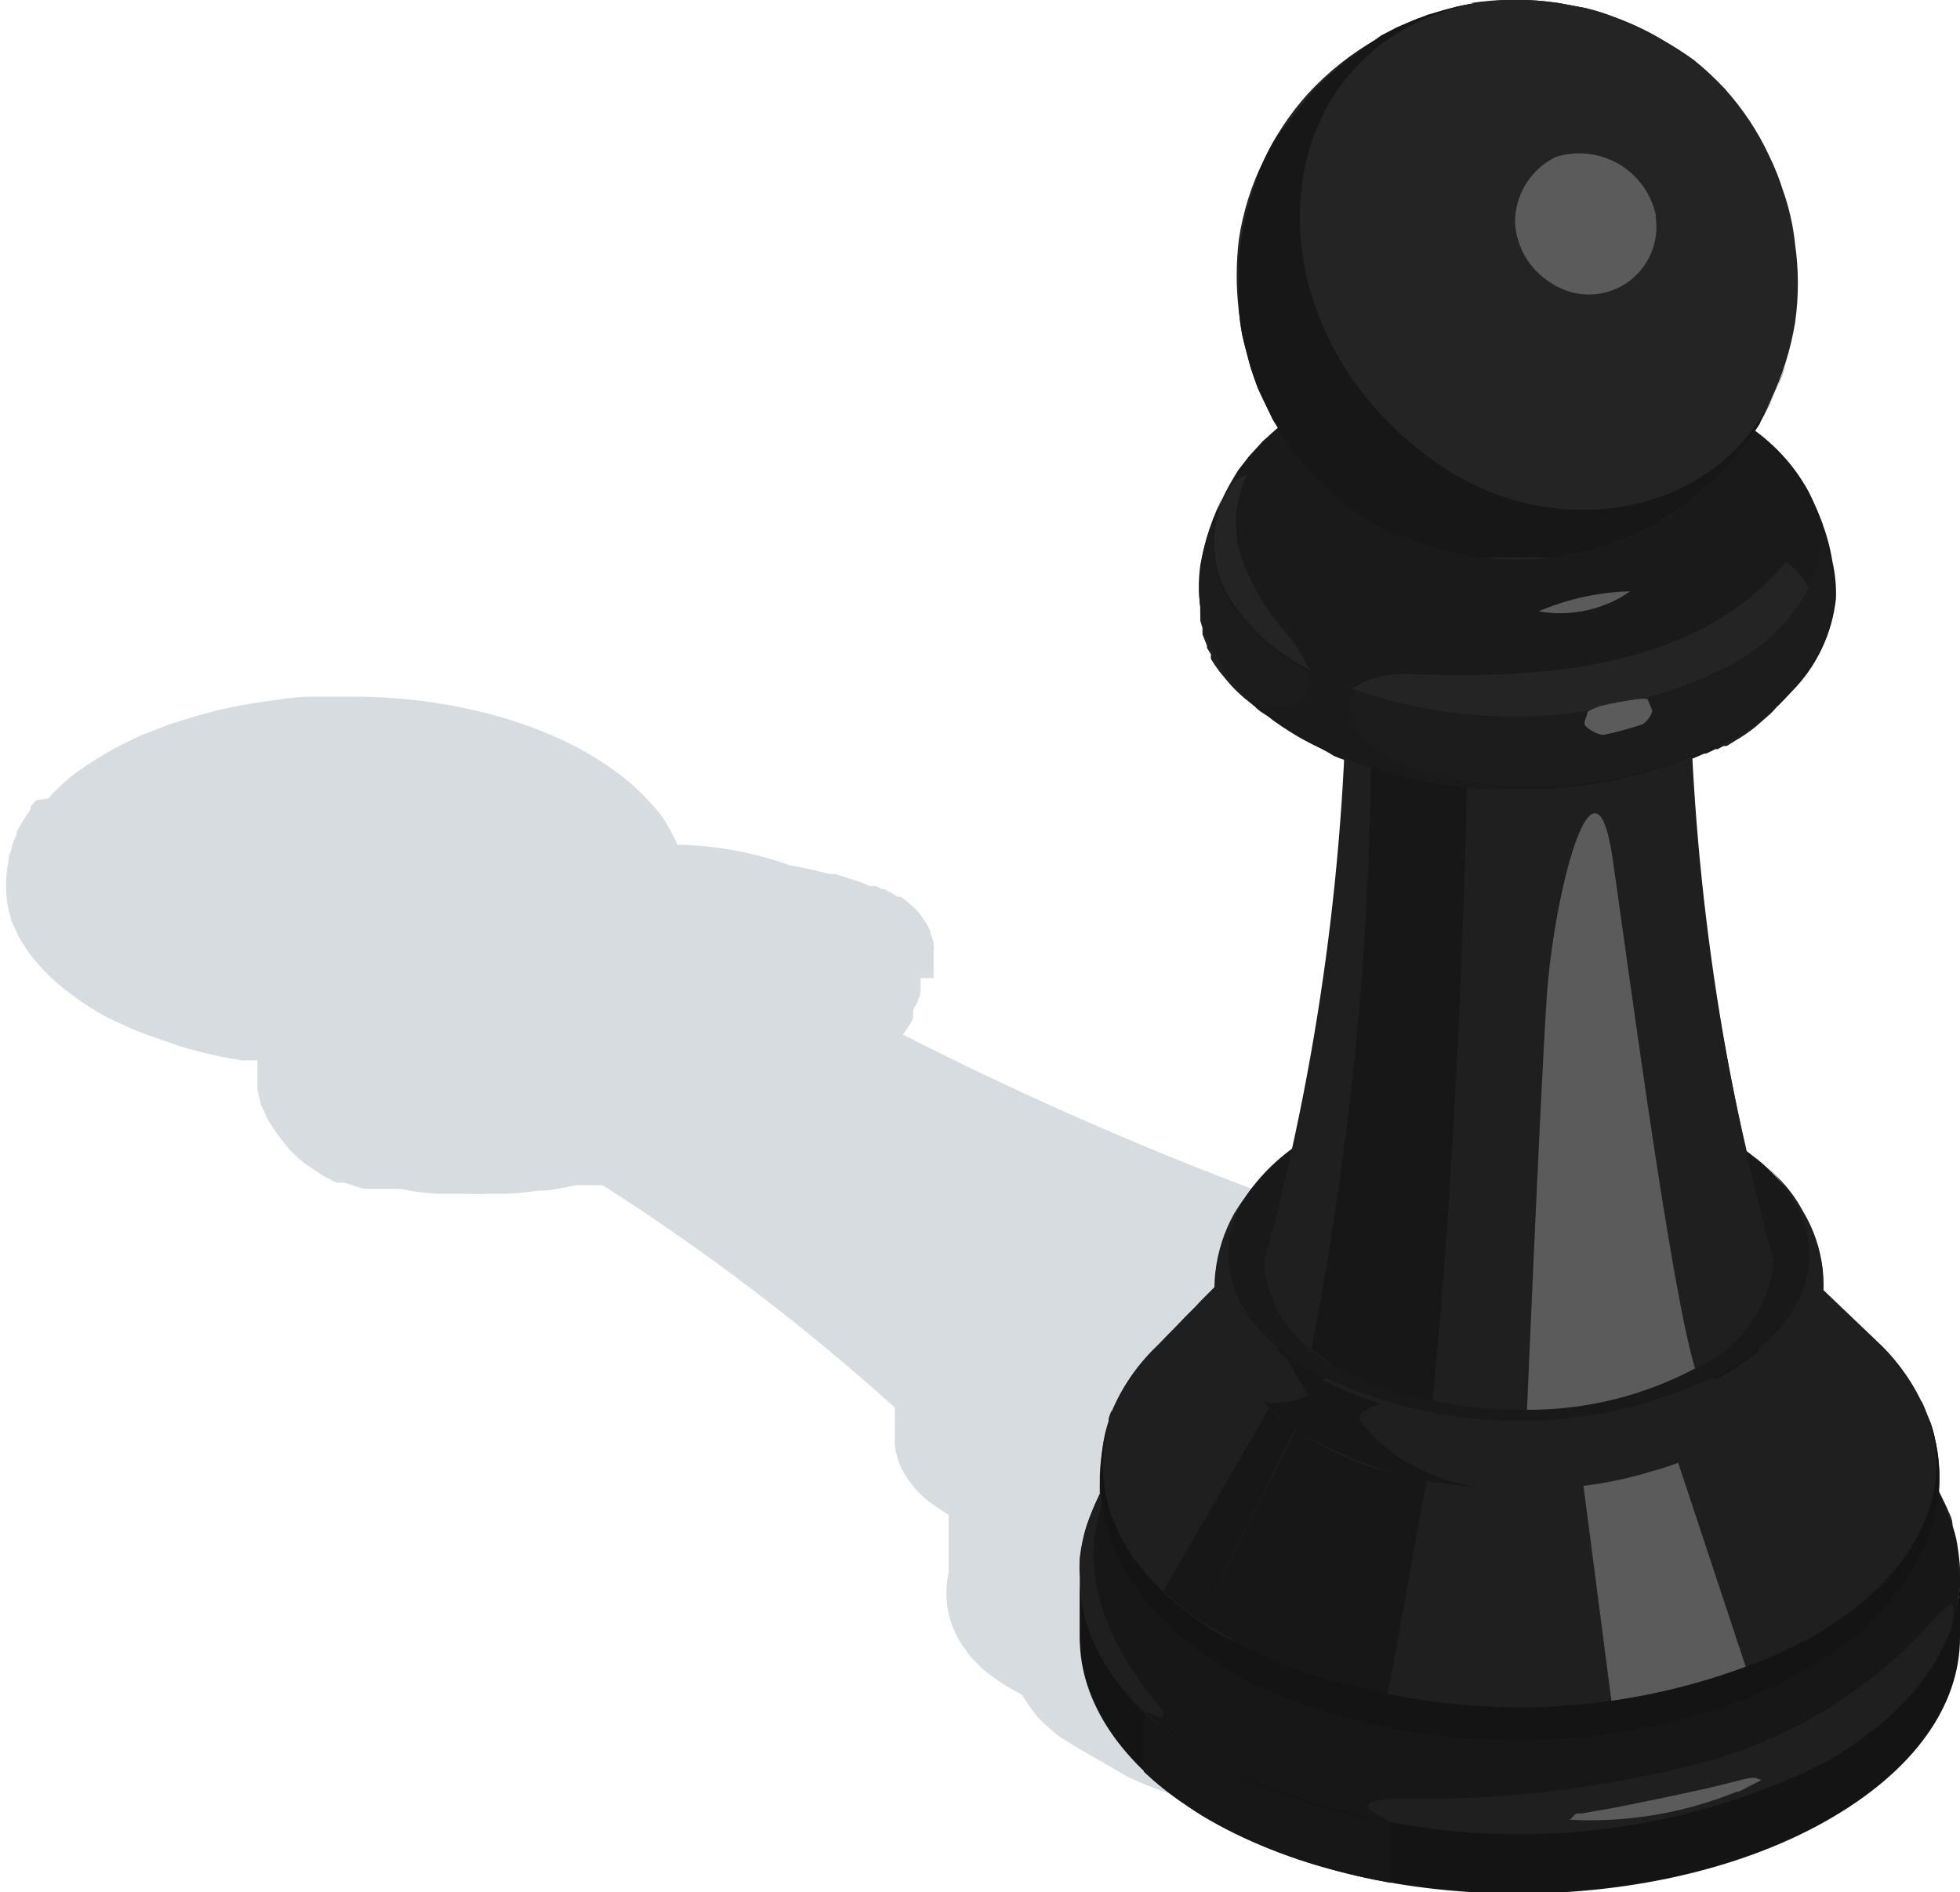
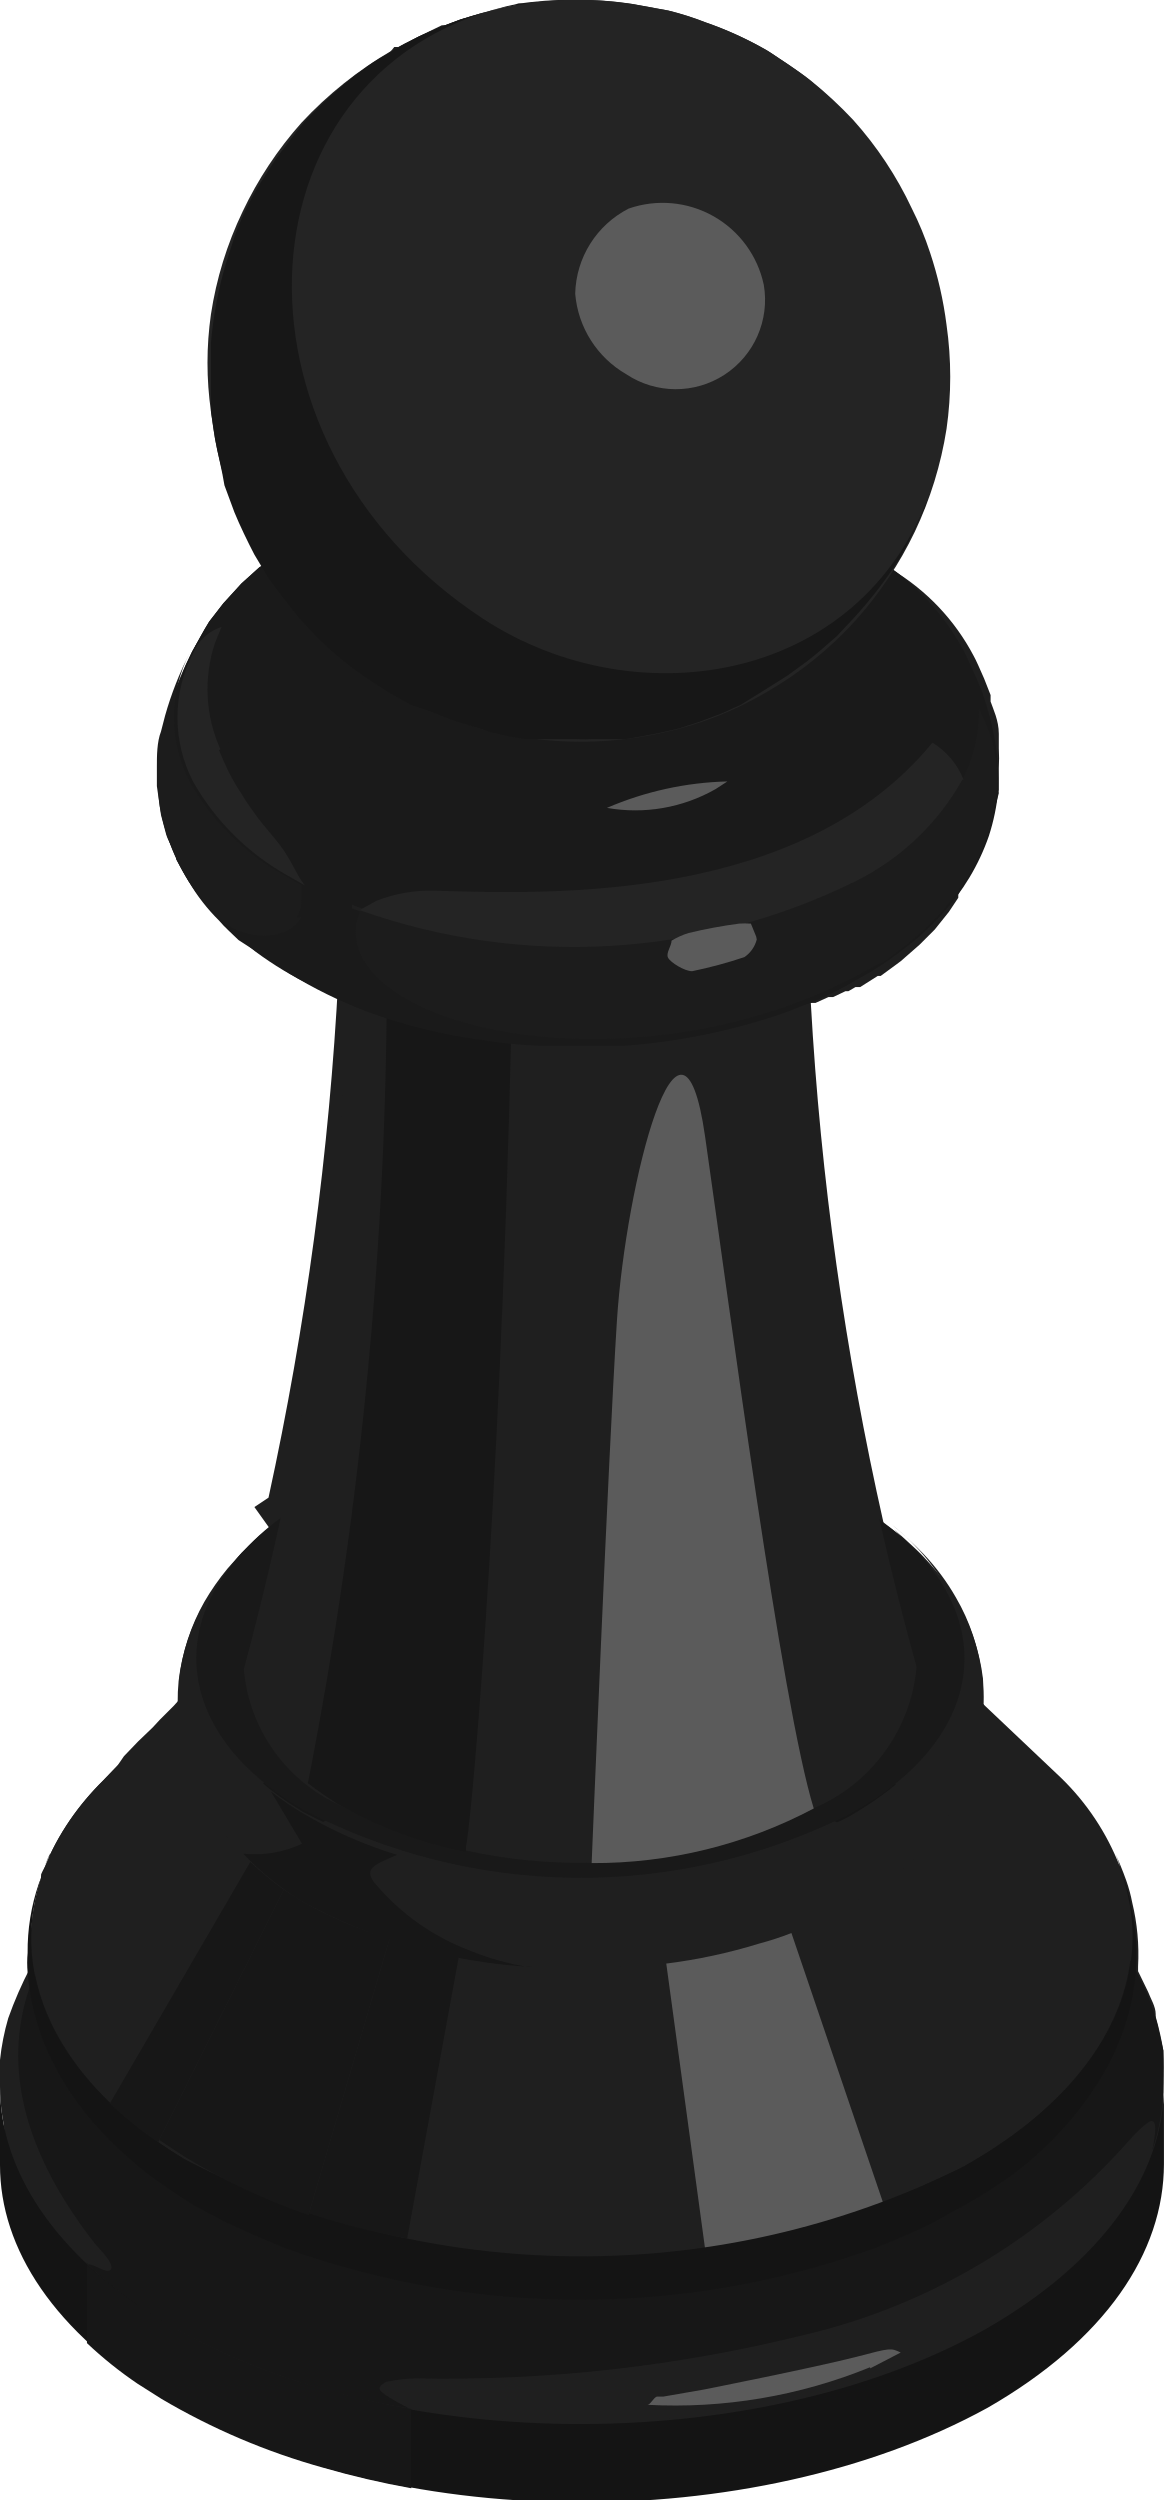
- <svg xmlns="http://www.w3.org/2000/svg" viewBox="0 0 44.09 42.55">
+ <svg xmlns="http://www.w3.org/2000/svg" viewBox="0 0 19.81 42.55">
  <defs>
-     <style>.cls-1{isolation:isolate;}.cls-2{mix-blend-mode:multiply;}.cls-3{fill:#d7dce0;}.cls-4{fill:#1f1f1f;}.cls-5{fill:#171717;}.cls-6{fill:#1a1a1a;}.cls-7{fill:#5b5b5b;}.cls-8{fill:#141414;}.cls-9{fill:#191919;}.cls-10{fill:#242424;}.cls-11{fill:#1c1c1c;}</style>
+     <style>.cls-1{fill:#1f1f1f;}.cls-2{fill:#171717;}.cls-3{fill:#1a1a1a;}.cls-4{fill:#5b5b5b;}.cls-5{fill:#141414;}.cls-6{fill:#191919;}.cls-7{fill:#242424;}.cls-8{fill:#1c1c1c;}</style>
  </defs>
-   <g class="cls-1">
-     <g id="Capa_2" data-name="Capa 2">
-       <g id="layer">
-         <g class="cls-2">
-           <path class="cls-3" d="M40.93,34.11a3.33,3.33,0,0,0-.09-1,3.31,3.31,0,0,0-.48-.86c-.31-.43-.64-1-1-1.63A7.7,7.7,0,0,0,37.19,28c-1.19-.71-2.9.34-4-.23l0,0-.4-.21a6,6,0,0,0-1.51-.43,7.63,7.63,0,0,0-1.11-.09h-.88l-.32,0a77.76,77.76,0,0,1-8.66-3.77h0l.06-.08,0,0,.06-.09,0,0,.06-.1.05-.1a.25.25,0,0,0,0-.07v0l0,0,0-.06c0-.1.08-.17.1-.24l0,0v0h0a1.09,1.09,0,0,0,.07-.24l0-.07V22L21,22V21.9a.13.13,0,0,0,0-.06v0a.15.15,0,0,0,0-.07v-.23h0v-.1a.74.74,0,0,0,0-.19s0,0,0-.06v0h0a1.46,1.46,0,0,0-.07-.19s0,0,0-.05h0a2,2,0,0,0-.11-.21l0,0-.05-.07-.11-.15h0l0,0,0,0a2.32,2.32,0,0,0-.4-.35l-.07,0h0l-.16-.1,0,0-.14-.07-.05,0-.14-.07-.07,0-.07,0,0,0h0a1.57,1.57,0,0,0-.3-.12l-.47-.15-.08,0h-.05c-.28-.08-.74-.17-.9-.2A7.9,7.9,0,0,0,15.24,19l-.06-.13v0a.08.08,0,0,0,0,0c-.05-.1-.1-.2-.16-.3a2.33,2.33,0,0,0-.17-.26v0l0,0a5.49,5.49,0,0,0-.82-.82,7.25,7.25,0,0,0-1.5-.9,9.93,9.93,0,0,0-1.3-.47c-.26-.08-.63-.16-.91-.22a12.44,12.44,0,0,0-2.19-.23c-.54,0-.89,0-1.18,0s-.71.07-1,.11a10.49,10.49,0,0,0-1.41.29c-.37.1-.55.17-.72.22l-.62.24a8.06,8.06,0,0,0-1.61.94l.06-.05-.06.05,0,0,0,0,0,0,0,0-.17.15-.2.19-.08.09-.05.06L.81,18l-.12.14,0,.06h0l-.19.29h0s0,0,0,0l-.12.21,0,.06v0a1.53,1.53,0,0,0-.11.27h0v0c0,.08-.05.16-.07.23v.05a4.22,4.22,0,0,0-.06.42v.07a2.1,2.1,0,0,0,0,.27,2.22,2.22,0,0,0,.1.56v0h0c0,.09.07.19.11.28v0a1.58,1.58,0,0,0,.17.32v0c.06.1.13.19.19.28l0,0,0,0,.23.27h0v0a4.7,4.7,0,0,0,.55.5l.35.26,0,0,0,0,.35.22h0l0,0a4.83,4.83,0,0,0,.56.28,5.16,5.16,0,0,0,.49.21l.8.28c.25.08.62.17.9.23l.49.09h.06l.1,0,.2,0v.06l0,.29c0,.09,0,.22,0,.32l.07.28c0,.06.05.12.08.19a1.47,1.47,0,0,0,.1.22,4.86,4.86,0,0,0,.43.59l0,0,.06.08,0,0,0,0,0,0,.06.05a1.61,1.61,0,0,0,.34.29l.09.06.1.07,0,0h0a2.72,2.72,0,0,0,.46.25l.08,0,0,0,.09,0,.43.14.1,0,.08,0,.21,0h0l.07,0H9l.27.05a5.32,5.32,0,0,0,.56.06H10l.44,0a5.42,5.42,0,0,0,.57,0l.41,0h0a5.56,5.56,0,0,0,.68-.07l.11,0c.14,0,.4-.05.74-.12l.06,0,.11,0,.18,0,.1,0,.16,0h0a50,50,0,0,1,6.57,5,1.55,1.55,0,0,0,0,.21v0s0,0,0,.08a.43.43,0,0,0,0,.05.76.76,0,0,0,0,.15h0v0a.62.62,0,0,0,0,.13,1.9,1.9,0,0,0,0,.25,1.86,1.86,0,0,0,.14.48,2.24,2.24,0,0,0,.76.86,3.28,3.28,0,0,0,.31.2v1.29A2.14,2.14,0,0,0,21.64,37l0,0,0,0,.13.18,0,0v0l.08.1.21.22a4.45,4.45,0,0,0,.64.46l.29.16,0,0a4.67,4.67,0,0,0,.36.51,5,5,0,0,0,.48.43l.37.23,1.16.67a7.72,7.72,0,0,0,3.87.75h.59l.4,0h0l.33,0h.05l.54-.07c.25,0,.51-.08.77-.13l.12,0,.74-.16.14,0,.74-.19.09,0,.72-.22h.07c.24-.07.48-.16.71-.24l.14-.05.69-.27h0A27.49,27.49,0,0,0,40,37.42C41.22,36.68,40.91,35.56,40.93,34.11Z" />
-         </g>
-         <path class="cls-4" d="M44,34.88c0-.12,0-.28-.08-.41v-.06a.19.19,0,0,0,0-.07.14.14,0,0,0,0-.06c0-.13-.09-.27-.13-.38l-.17-.35s0,0,0-.08a3.82,3.82,0,0,0-.09-1.09,2.54,2.54,0,0,0-.1-.37c-.06-.15-.14-.36-.21-.51,0,.09.06.18.1.27a4.42,4.42,0,0,0-1-1.51L41,29s0,0,0,0a3.16,3.16,0,0,0,0-.43,3.37,3.37,0,0,0-.45-1.31,3.17,3.17,0,0,0-.55-.74,4,4,0,0,0-.29-.29l0,0-.23-.2.12.12a3.3,3.3,0,0,0-.3-.22A55.16,55.16,0,0,1,38,17.05l.08,0,.22-.1.08,0,.21-.1.05,0,.13-.07.07,0,.31-.19h0l0,0h0a3.31,3.31,0,0,0,.35-.25h0l0,0,.08-.07.24-.21,0,0,.06-.06.09-.1.1-.1,0,0,0,0a2.62,2.62,0,0,0,.24-.3h0l.16-.24,0-.06v0a2.67,2.67,0,0,0,.21-.41h0l.07-.2,0,0s0,0,0-.05v-.05a2.91,2.91,0,0,0,.12-.61s0,0,0-.06v-.11a2.17,2.17,0,0,0,0-.26c0-.13,0-.23,0-.33v-.11a1.16,1.16,0,0,0,0-.18A3.88,3.88,0,0,0,41,11.9l0-.05,0-.06-.11-.28,0,0-.18-.39A3.87,3.87,0,0,0,39.47,9.7l.09-.14,0-.05.12-.24.12-.22c0-.07,0-.13.08-.19l.09-.2,0-.12.08-.2,0-.14s0,0,0,0a7,7,0,0,0,.23-.94,6.21,6.21,0,0,0,0-1.77,5.23,5.23,0,0,0-.28-1.23,5.33,5.33,0,0,0-.3-.75A6,6,0,0,0,38.8,2a6.18,6.18,0,0,0-.71-.66A7,7,0,0,0,37.4.9,6.36,6.36,0,0,0,36.3.38a5,5,0,0,0-.64-.2L35.07.07a6.68,6.68,0,0,0-2,0l.1,0h0l-.3.06-.3.08-.35.1-.26.1h-.05l-.4.17L31.07.8,31,.85h0L30.83,1l-.21.13-.13.09-.12.09-.09.06-.15.13-.25.21a.94.94,0,0,1-.1.1l-.06.06-.25.25c-.08.09-.26.3-.48.6l0,.06-.12.18-.09.15,0,.06c-.1.18-.15.27-.22.42a.05.05,0,0,0,0,0s0,0,0,.08-.09.2-.15.36l0,.09-.06.19-.06.18,0,.09c-.1.34-.14.62-.17.76s0,.31-.05.46V6a2.09,2.09,0,0,0,0,.25v.13a4.45,4.45,0,0,0,0,.57c0,.15,0,.35.07.49s.13.52.19.74.1.3.16.46h0v0c0,.09.08.19.12.27a1.4,1.4,0,0,0,.09.17l.12.26.08.12.05.1-.05,0-.31.28-.31.34-.24.31c-.1.16-.22.37-.3.53a1.14,1.14,0,0,0-.09.19l-.07.14a.36.36,0,0,1,0,.07c0,.09-.07.17-.1.25l0,.1v0a.08.08,0,0,0,0,0l0,.06c0,.05,0,.1-.05.17v0a.64.64,0,0,0,0,.07l0,.16h0l0,.22s0,0,0,0v.07A1.79,1.79,0,0,0,27,13v.1a.88.88,0,0,0,0,.23v.05a1.5,1.5,0,0,0,0,.2s0,.05,0,.08a.11.11,0,0,0,0,.05.37.37,0,0,0,0,.09v.11a.43.43,0,0,0,0,.05l.05.17,0,.06,0,.08.1.25,0,.05h0l0,0v0l.09.15a.47.47,0,0,0,0,.1s0,0,0,0a3,3,0,0,0,.22.32h0l0,0,.2.24,0,0h0l0,0a3.55,3.55,0,0,0,.34.33l.24.19.05.05.42.28.13.09.5.27L30,17l.12.05.14.05a56.22,56.22,0,0,1-1.19,8.87l-.25.16.07-.06-.1.09-.06.05-.32.29-.24.27a5.43,5.43,0,0,0-.39.56,3.52,3.52,0,0,0-.42,1.31,2.16,2.16,0,0,0,0,.36l-.09.1-.25.24-.12.13-.24.24-.24.25-.12.12L26,30.3a4.41,4.41,0,0,0-1,1.47c0-.07.05-.15.08-.22a2.83,2.83,0,0,0-.14.35v0a.69.69,0,0,0,0,.13,2,2,0,0,0-.1.35,4.44,4.44,0,0,0-.1.83c0,.1,0,.23,0,.33s0,0,0,.06a6.13,6.13,0,0,0-.3.72,4.06,4.06,0,0,0-.15.71,3.31,3.31,0,0,0,0,.45v1.34a4.16,4.16,0,0,0,1.48,3h0l0,0c.23.2.48.4.76.6l.07.06.42.26a10,10,0,0,0,1.43.71l.51.17a6.86,6.86,0,0,0,.8.28l.28.07.61.14.61.14v0A15.42,15.42,0,0,0,41,40.94c2-1.13,3.05-2.64,3.05-4.15V35.45A5.48,5.48,0,0,0,44,34.88Z" />
-         <path class="cls-4" d="M27.51,31a12,12,0,0,1,3.27-1.21,16,16,0,0,1,3.6-.37,15.52,15.52,0,0,1,3.57.44l.69.19.65.22a5.9,5.9,0,0,1,.63.25,9.27,9.27,0,0,1,1.24.63c-.43-.26-1.5.31-1.57.35A11.65,11.65,0,0,0,29,31.37c-3,1.66-3.08,4.41-.22,6.14a11.68,11.68,0,0,0,10.6.1c3-1.66,3.09-4.41.22-6.13.07,0,1.14-.61,1.57-.35.15.1.37.23.52.34s.58.45.82.66a7.39,7.39,0,0,1,.75.85c.09.14.23.34.31.49s.27.61.36.87a2.62,2.62,0,0,1,.12.54,5.48,5.48,0,0,1,.05.57c0,1.51-1,3-3.05,4.16a15.45,15.45,0,0,1-14-.14c-1.84-1.11-2.75-2.53-2.75-4a3.31,3.31,0,0,1,0-.45,4.06,4.06,0,0,1,.15-.71,6.68,6.68,0,0,1,.37-.87,5.43,5.43,0,0,1,.32-.51,4.42,4.42,0,0,1,.39-.47c.23-.24.56-.54.82-.76A10.59,10.59,0,0,1,27.51,31Z" />
-         <path class="cls-5" d="M41.16,31.13c.28.17.64.43.9.62l.44.38c.13.13.3.3.42.44l.33.41.31.49.21.43c0,.16.13.37.18.54l.09.44c0,.17,0,.4.05.57a3.78,3.78,0,0,1-.19,1.14h0c.07-.41.05-.49,0-.51s-.3.22-.4.34A10.58,10.58,0,0,1,38,39.72a25.43,25.43,0,0,1-6.63.74,2.77,2.77,0,0,0-.49.06s-.11.06-.12.11.09.12.51.34A12.32,12.32,0,0,1,27,39.47a7.77,7.77,0,0,1-1.28-1l.08.05c.1,0,.33.18.37.08s-.18-.32-.27-.44c-3-3.85-.06-6.24,1.34-7.09.25-.14.57-.31.82-.43l.65-.29.65-.24.69-.21.69-.17.71-.14.71-.11.73-.07.72,0h.73l.73,0,.72.06.72.09.71.12.69.15.69.19.65.22c.2.08.46.17.66.26l.6.28.61.34c-.43-.26-1.5.31-1.57.35A11.65,11.65,0,0,0,29,31.37c-3,1.66-3.08,4.41-.22,6.14a11.68,11.68,0,0,0,10.6.1c3-1.66,3.09-4.41.22-6.13.07,0,1.14-.61,1.57-.35Z" />
-         <path class="cls-6" d="M41.22,12.63a4.4,4.4,0,0,0-.22-.84,7,7,0,0,0-.31-.72,4.24,4.24,0,0,0-1.64-1.66,10.64,10.64,0,0,0-9.66-.09,4.24,4.24,0,0,0-1.84,1.79,6.31,6.31,0,0,0-.35.84,3.43,3.43,0,0,0-.19.84,3,3,0,0,0,0,.94,3.16,3.16,0,0,0,.24.81,4.4,4.4,0,0,0,.44.73c.09.1.2.26.3.35s.44.41.63.57a6.69,6.69,0,0,0,1,.6,7.5,7.5,0,0,0,.91.4,9.71,9.71,0,0,0,1.95.48c.46.06.72.09,1,.1a9.61,9.61,0,0,0,1.52,0,10.35,10.35,0,0,0,2-.34,8,8,0,0,0,.95-.32,5.62,5.62,0,0,0,.9-.43,5.26,5.26,0,0,0,.8-.52,4.74,4.74,0,0,0,.65-.6,3.5,3.5,0,0,0,1-2.1A3.29,3.29,0,0,0,41.22,12.63Z" />
-         <path class="cls-4" d="M40.18,31.24l0,0Zm0-.07,0,0Zm.05-.07,0,0Zm0-.07,0,0Zm.05-.07,0,0Zm0-.07,0-.05Zm0-.08,0,0Zm0-.07,0,0Zm0-.07,0-.05Zm0-.08,0-.05Zm0-.07,0-.07Zm0-.08a.64.64,0,0,0,0-.07A.64.64,0,0,1,40.62,30.44Zm0-.09v0Zm0-.08v0Zm0-.08v0Zm0-.07v0Zm0-.08v0Zm0-.07v0Zm0-.08v0Zm0-.07v0Zm1.57.44L41,29A3.15,3.15,0,0,1,40.83,30a3.89,3.89,0,0,1-.7,1.27h0v0l-.06.07h0v0a4.83,4.83,0,0,1-1.34,1.06,10.24,10.24,0,0,1-9.29-.09c-1.56-.94-2.12-2.22-1.7-3.41,0-.1-.05-.2-.07-.3l-.05.05-.12.12-.25.25-.24.24-.12.13-.24.24-.24.25-.12.12L26,30.3c-2,2-1.56,4.67,1.38,6.45a14.65,14.65,0,0,0,13.26.13C43.84,35.11,44.41,32.36,42.31,30.26Zm-2.18,1h0l0,0Zm.48-2.39v0Zm0,.08v0Zm0,.07,0,0Zm0,.07v0Zm0,.08v0Zm0,.07v0Zm0,.08v0Zm0,.07a.22.22,0,0,0,0,.08A.22.22,0,0,1,40.73,29.44Zm0,.1v0Zm0,.08v0Zm0,.08v0Z" />
-         <path class="cls-7" d="M37.75,32.9a5.05,5.05,0,0,1-.55.18,8.86,8.86,0,0,1-1.58.34l.63,4.85a14.85,14.85,0,0,0,2.26-.49c.26-.08.52-.16.77-.26Z" />
-         <path class="cls-8" d="M24.29,36.85V35.51c0,1.43.91,2.85,2.75,4a15.45,15.45,0,0,0,14,.14c2-1.14,3.05-2.65,3.05-4.16v1.34c0,1.51-1,3-3.05,4.15-3.94,2.2-10.21,2.14-14-.14C25.21,39.7,24.29,38.27,24.29,36.85Z" />
-         <path class="cls-8" d="M27.58,37.53c-.25-.15-.56-.37-.79-.54a6.65,6.65,0,0,1-.67-.6l-.25-.27a4,4,0,0,1-.35-.46,3.93,3.93,0,0,1-.49-.91,4,4,0,0,1-.21-.68c0-.15-.05-.35-.07-.5s0-.23,0-.33a4.44,4.44,0,0,1,.1-.83,2,2,0,0,1,.1-.35,5.38,5.38,0,0,1,.2-.51c-.85,1.78-.1,3.77,2.27,5.2a14.65,14.65,0,0,0,13.26.13c2.58-1.44,3.43-3.52,2.54-5.38.07.15.15.36.21.51a2.54,2.54,0,0,1,.1.37,3.82,3.82,0,0,1,.09,1.09A4.28,4.28,0,0,1,43,35.33a5.88,5.88,0,0,1-1.58,1.72,9.56,9.56,0,0,1-1,.61c-.16.09-.36.2-.52.27s-.55.25-.79.34a14.77,14.77,0,0,1-10,0c-.32-.13-.74-.31-1.05-.46S27.74,37.63,27.58,37.53Z" />
-         <path class="cls-4" d="M28.3,31.44a4,4,0,0,1-.79-1.36,3.24,3.24,0,0,1-.17-1.47,3.52,3.52,0,0,1,.42-1.31,5.43,5.43,0,0,1,.39-.56l.24-.27c.14-.13.33-.31.48-.43-1.83,1.46-1.65,3.51.58,4.84a10.17,10.17,0,0,0,9.24.1c2.39-1.34,2.66-3.46.76-5a6.64,6.64,0,0,1,.55.51,3.17,3.17,0,0,1,.55.74,3.23,3.23,0,0,1,.3,2.72,4.09,4.09,0,0,1-.8,1.43,4.85,4.85,0,0,1-1.33,1,10.24,10.24,0,0,1-9.29-.09A4.66,4.66,0,0,1,28.3,31.44Z" />
-         <path class="cls-9" d="M38.88,25.62l-.58.46c2.19,1.32-5.14-1.09-3.51-1l.09-.6a9.77,9.77,0,0,0-5.24,1,4.44,4.44,0,0,0-1.54,1.32c-.93,1.34-.49,2.93,1.35,4a10.17,10.17,0,0,0,9.24.1C41.3,29.52,41.38,27.13,38.88,25.62Z" />
-         <path class="cls-6" d="M37.68,7.39l-3.57.76,3.57-.76c1.9,1.14,1.83,3-.14,4.05a7.71,7.71,0,0,1-7-.07c-1.89-1.14-1.83-2.95.14-4A7.71,7.71,0,0,1,37.68,7.39Z" />
-         <path class="cls-7" d="M39.09,40.29a8.75,8.75,0,0,1-3.79.64c.05,0,.1-.12.17-.14l.1,0,.7-.12s1.87-.37,2.6-.56c.57-.15.57-.15.75-.07l-.53.27Z" />
-         <path class="cls-5" d="M31.29,41a14.43,14.43,0,0,1-1.51-.34A11.83,11.83,0,0,1,27,39.47l-.41-.27a7.82,7.82,0,0,1-.86-.68v1.33a6.83,6.83,0,0,0,.86.69l.42.26A11.08,11.08,0,0,0,29.79,42a14.26,14.26,0,0,0,1.5.35Z" />
-         <path class="cls-5" d="M26.16,35.8l2.38-4.11a4.74,4.74,0,0,0,.58.47L27,36.46a6.82,6.82,0,0,1-.81-.66Z" />
-         <path class="cls-5" d="M27,36.46l2.15-4.3.31.2a7.41,7.41,0,0,0,1.48.67L29.54,37.7a10.85,10.85,0,0,1-2.13-1L27,36.46Z" />
-         <path class="cls-5" d="M29.54,37.7,30.91,33a11.32,11.32,0,0,0,1.18.3l-.87,4.8a12.91,12.91,0,0,1-1.68-.43Z" />
-         <path class="cls-5" d="M29.43,32.36a4.62,4.62,0,0,1-1-.81l0,0a1.92,1.92,0,0,0,1-.17s0,0-.53-.89a3.66,3.66,0,0,0,.54.37,7.26,7.26,0,0,0,1.6.71c-.4.17-.55.24-.38.47a3.91,3.91,0,0,0,1.58,1.14,4.46,4.46,0,0,0,1.07.28l.11,0a9.08,9.08,0,0,1-4-1.14Z" />
-         <path class="cls-4" d="M28.43,28.41a52.83,52.83,0,0,0,1.87-13.8,1.87,1.87,0,0,0,1.06,1.53,6,6,0,0,0,5.42.06A2,2,0,0,0,38,14.59,52.84,52.84,0,0,0,39.9,28.37a2.92,2.92,0,0,1-1.77,2.41A9,9,0,0,1,30,30.7,2.84,2.84,0,0,1,28.43,28.41Z" />
-         <path class="cls-7" d="M34.35,31.71s.29-6.88.44-9.23,1.08-6,1.49-3.14S37.59,29,38.13,30.78A8,8,0,0,1,34.35,31.71Z" />
-         <path class="cls-5" d="M33,17.64c-.19,8.36-.75,13.57-.77,13.79,0,0,0,.07,0,.09A7.1,7.1,0,0,1,30,30.7c-.18-.12-.35-.23-.5-.35h0a72.54,72.54,0,0,0,1.34-14.58,2.73,2.73,0,0,0,.49.37,4.77,4.77,0,0,0,1.64.58c0,.28,0,.64,0,.92Z" />
-         <path class="cls-6" d="M29.19,16.56c-.15-.1-.36-.23-.5-.34L28.35,16a3.55,3.55,0,0,1-.34-.33,4.1,4.1,0,0,1-.52-.67,3.54,3.54,0,0,1-.34-.74A3.34,3.34,0,0,1,27,12.72a5.49,5.49,0,0,1,.54-1.61,2.38,2.38,0,0,0,0,2.2,4.24,4.24,0,0,0,1.61,1.6,10.64,10.64,0,0,0,9.66.09,4.37,4.37,0,0,0,1.82-1.73,2.41,2.41,0,0,0,0-2.2,7.06,7.06,0,0,1,.35.83,4,4,0,0,1,.19.77,3.18,3.18,0,0,1-.11,1.44,3.24,3.24,0,0,1-.33.75,3.38,3.38,0,0,1-.45.62,5.27,5.27,0,0,1-.66.63,6,6,0,0,1-.81.53,6.14,6.14,0,0,1-.9.44c-.42.17-.79.27-1,.33a11,11,0,0,1-2,.34l-.5,0H34l-.51,0a8.79,8.79,0,0,1-1-.1,9.43,9.43,0,0,1-1.94-.48A8.38,8.38,0,0,1,29.19,16.56Z" />
-         <path class="cls-6" d="M27.58,13.31a2.38,2.38,0,0,1,0-2.2c.43-.9,1.58-.28,2.08-.44l-.08.21a1.53,1.53,0,0,0,.12,1.28c-.48.35-1.65.09-2.09,1.15Z" />
-         <path class="cls-6" d="M27.55,11.11c.08-.16.2-.37.3-.53l.24-.31.31-.34.31-.28.13-.1.36-.26.4-.24L30,8.84l.44-.2.45-.16.46-.14.46-.12.48-.09.48-.07L33.27,8l.49,0h.49l.49,0,.49,0,.48.06.48.08.47.1.46.13.45.15.44.17.42.2.41.23c-.43-.26-1.16.51-1.43.35l-.27-.15-.28-.13-.29-.12L36.26,9l-.32-.09-.33-.07-.35-.06-.34,0-.35,0h-.71l-.35,0-.35,0-.27,0h0c-.64.12-2.58.49-3.32,1.9-.55.05-1.57-.43-2,.41Z" />
-         <path class="cls-6" d="M40.67,13.27A4.37,4.37,0,0,1,38.85,15a10.64,10.64,0,0,1-9.66-.09,4.24,4.24,0,0,1-1.61-1.6c.44-1.06,1.61-.8,2.09-1.15l.09.14c.65.74,1.13.68,1.13.68a11.83,11.83,0,0,0-.94-2,3.32,3.32,0,0,0,.59.43,6.38,6.38,0,0,0,2.2.77l-.08.3a1.06,1.06,0,0,1-.54.76c-.07.05-.19.11-.21.19-.13.79,3.62,1.36,5.75-.11a2.15,2.15,0,0,0,.94-1.12l.14.07a7.48,7.48,0,0,1,1.33.37,1.32,1.32,0,0,1,.6.67Z" />
-         <path class="cls-10" d="M27.58,13.31a2.38,2.38,0,0,1,0-2.2.74.74,0,0,1,.48-.44l-.12.27A2.55,2.55,0,0,0,28,12.75a1.24,1.24,0,0,0-.42.56Z" />
-         <path class="cls-11" d="M29.42,15.61c-.24.43-1,.41-1.44,0l-.26-.3L27.49,15l-.17-.32a3.07,3.07,0,0,1-.17-.42l-.09-.34a3.85,3.85,0,0,1-.07-.49v-.33c0-.18,0-.42.07-.6l.07-.27a5.83,5.83,0,0,1,.42-1.07,2.38,2.38,0,0,0,0,2.2,4.24,4.24,0,0,0,1.61,1.6l.28.16,0,.26a.67.67,0,0,1-.08.28Z" />
-         <path class="cls-11" d="M41.13,12.5a2.42,2.42,0,0,1,.11,1.09l-.07.34-.05.18-.12.34c-.06.12-.14.29-.21.41l-.2.32-.3.36-.29.29-.36.31-.37.26h0l0,0c-3.83,2.28-9.11,1.19-8.9-.66a1.42,1.42,0,0,1,.1-.29A10.87,10.87,0,0,0,38.85,15a4.37,4.37,0,0,0,1.82-1.73,2.38,2.38,0,0,0,.27-1.21l.09.19c0,.08.08.18.1.25Z" />
-         <path class="cls-10" d="M29.19,14.91a4.24,4.24,0,0,1-1.61-1.6,1.24,1.24,0,0,1,.42-.56l.1.21a4.55,4.55,0,0,0,.29.55l.2.3c.17.24.37.44.54.68s.22.42.34.58l-.28-.16Z" />
-         <path class="cls-10" d="M40.67,13.27A4.37,4.37,0,0,1,38.85,15a10.87,10.87,0,0,1-8.44.49l.29-.16a2.43,2.43,0,0,1,1-.17c2,.06,6.24.2,8.47-2.52a1.35,1.35,0,0,1,.53.63Z" />
-         <path class="cls-7" d="M36.47,13.43a2.78,2.78,0,0,1-1.86.32,5.64,5.64,0,0,1,2.06-.45l-.2.13Z" />
-         <path class="cls-10" d="M30.89,11.72A6.34,6.34,0,0,1,28.42,9a4.49,4.49,0,0,1-.29-.75c-.06-.22-.14-.51-.19-.74s-.05-.34-.07-.49a6.7,6.7,0,0,1,0-1.65,6,6,0,0,1,.55-1.75,6.09,6.09,0,0,1,1-1.51A6.44,6.44,0,0,1,31,.86,6.69,6.69,0,0,1,32.77.15a6.09,6.09,0,0,1,2.3-.08l.59.11a5,5,0,0,1,.64.2A6.36,6.36,0,0,1,37.4.9h0a7,7,0,0,1,.69.48A7.14,7.14,0,0,1,38.8,2a6,6,0,0,1,1,1.51,5.33,5.33,0,0,1,.3.75,5.23,5.23,0,0,1,.28,1.23,6.21,6.21,0,0,1,0,1.77,6.54,6.54,0,0,1-.55,1.75,6.17,6.17,0,0,1-1,1.5,6.44,6.44,0,0,1-1.49,1.21,6.09,6.09,0,0,1-1.81.71,6.4,6.4,0,0,1-2.3.09,5.13,5.13,0,0,1-.59-.12,5.88,5.88,0,0,1-.64-.19A7.33,7.33,0,0,1,30.89,11.72Z" />
-         <path class="cls-5" d="M39.6,9.51a7.5,7.5,0,0,1-.77,1l-.31.32-.5.43-.34.24-.46.29-.33.17c-.12.05-.28.13-.4.17l-.32.12-.34.11-.3.07-.31.06-.28.05-.29,0h-.28a2.61,2.61,0,0,1-.28,0H33.8l-.28,0-.29,0-.29-.05-.3-.07-.32-.09-.32-.1-.36-.14L31.3,12l-.41-.23-.35-.23a6.3,6.3,0,0,1-.82-.68l-.31-.33c-.17-.2-.38-.47-.53-.69l-.25-.4-.34-.72-.16-.46c-.06-.22-.14-.51-.19-.74L27.87,7c0-.2,0-.45,0-.65V5.82a6.87,6.87,0,0,1,.26-1.34L28.27,4a5.12,5.12,0,0,1,.43-.9L29,2.73c.15-.2.36-.47.52-.66l.31-.31.5-.44.34-.24L31.07.8l.34-.18.4-.17.31-.12.35-.1.3-.08.3-.06.21,0-.16,0c-4.87,1-5.25,7.41-.61,10.45,2.64,1.73,6.56,1.09,7.66-2.33L40,8.66c-.11.26-.27.6-.41.85Z" />
-         <path class="cls-7" d="M37.24,4.85A1.52,1.52,0,0,1,34.9,6.37,1.7,1.7,0,0,1,34.08,5,1.63,1.63,0,0,1,35,3.53a1.76,1.76,0,0,1,2.25,1.32Z" />
-         <path class="cls-7" d="M37.15,15.94l-.09-.22a1.21,1.21,0,0,0-.19,0,8.85,8.85,0,0,0-.87.16,1.85,1.85,0,0,0-.29.13c0,.09-.09.21-.06.29s.29.23.42.23a7.53,7.53,0,0,0,.88-.24.54.54,0,0,0,.22-.3Z" />
-       </g>
+   <g id="Capa_2" data-name="Capa 2">
+     <g id="layer">
+       <path class="cls-1" d="M19.76,34.88a3.38,3.38,0,0,0-.09-.41v-.06s0,0,0-.07l0-.06c0-.13-.09-.27-.13-.38l-.17-.35s0,0,0-.08a3.77,3.77,0,0,0-.1-1.09,2.54,2.54,0,0,0-.1-.37,5.49,5.49,0,0,0-.21-.51,1.48,1.48,0,0,1,.1.27,4.24,4.24,0,0,0-1-1.51L16.73,29v0a3.24,3.24,0,0,0,0-.43,3.42,3.42,0,0,0-.44-1.31,3.84,3.84,0,0,0-.55-.74c-.08-.09-.19-.19-.3-.29l0,0-.22-.2.12.12a3.3,3.3,0,0,0-.3-.22,54,54,0,0,1-1.24-8.86l.08,0,.22-.1.08,0,.21-.1.05,0,.12-.07.08,0,.3-.19h0l.05,0h0l.34-.25h0l0,0,.08-.07.24-.21,0,0,.06-.06.1-.1.1-.1,0,0,0,0,.24-.3h0l.16-.24,0-.06v0a4,4,0,0,0,.21-.41h0l.07-.2,0,0s0,0,0-.05l0-.05A3.77,3.77,0,0,0,17,13.5a.13.13,0,0,1,0-.06v-.37a3.08,3.08,0,0,0,0-.33s0,0,0-.07v0c0-.06,0-.12,0-.18,0-.23-.1-.43-.14-.55l0-.05v-.06l-.11-.28,0,0c-.07-.16-.14-.32-.18-.39A3.74,3.74,0,0,0,15.19,9.7l.09-.14,0-.05c0-.07.08-.16.13-.24l.12-.22c0-.07,0-.13.08-.19l.09-.2,0-.12a1.59,1.59,0,0,0,.07-.2l.05-.14s0,0,0,0a7,7,0,0,0,.23-.94,6.26,6.26,0,0,0,0-1.77,6.47,6.47,0,0,0-.28-1.23,5.39,5.39,0,0,0-.31-.75,6.2,6.2,0,0,0-1-1.51,7.14,7.14,0,0,0-.71-.66c-.2-.16-.48-.34-.69-.48A6,6,0,0,0,12,.38a5,5,0,0,0-.63-.2l-.6-.11a6.67,6.67,0,0,0-2,0,.29.29,0,0,0,.1,0h0L8.48.15l-.3.08-.34.1-.26.1H7.52L7.13.62,6.79.8l-.08,0h0L6.55,1l-.22.13-.12.09-.13.09L6,1.32l-.15.13a2.76,2.76,0,0,0-.25.21l-.11.1-.06.06c-.1.1-.18.19-.25.25s-.26.3-.47.6l0,.06-.12.18-.1.15,0,.06a3.68,3.68,0,0,0-.23.42s0,0,0,0l0,.08L4,4l0,.09c0,.07-.05.13-.07.19l-.06.18s0,0,0,.09a5.64,5.64,0,0,0-.17.76c0,.15,0,.31-.06.46V6c0,.08,0,.17,0,.25v.13c0,.22,0,.43,0,.57s0,.35.07.49.12.52.18.74.1.3.16.46H4v0L4.13,9l.09.17.13.26.07.12.06.1-.06,0-.31.28-.31.34-.24.31c-.1.16-.21.37-.3.53l-.09.19-.06.14,0,.07-.1.25a1,1,0,0,1,0,.1v0s0,0,0,0a.11.11,0,0,0,0,.06,1.62,1.62,0,0,0-.06.17v0a.64.64,0,0,0,0,.07l0,.16h0a1.12,1.12,0,0,0,0,.22.08.08,0,0,0,0,0v.07c0,.08,0,.15,0,.23v.38a1.5,1.5,0,0,0,0,.2.25.25,0,0,0,0,.08v.05s0,0,0,.09v0l0,.06a.07.07,0,0,0,0,.05c0,.06,0,.11,0,.17s0,0,0,.06a.27.27,0,0,0,0,.08,2.1,2.1,0,0,0,.1.25s0,0,0,.05H3l0,0,0,0a1.09,1.09,0,0,0,.08.15l.05.1,0,0,.21.32h0l0,0,.2.24,0,0h0l0,0c.09.11.23.23.33.33l.25.19.05.05c.07,0,.2.15.41.28l.14.09c.09.05.25.15.49.27l.3.14.11.05.14.05a55.06,55.06,0,0,1-1.19,8.87l-.24.16L4.58,26l-.1.09-.06.05-.31.29-.24.27a4.2,4.2,0,0,0-.39.56,3.46,3.46,0,0,0-.43,1.31c0,.12,0,.24,0,.36l-.09.1-.24.24-.12.13-.25.24-.24.25L2,30.05l-.24.25a4.45,4.45,0,0,0-1,1.47,2,2,0,0,1,.09-.22c0,.1-.1.23-.15.35v0a.69.69,0,0,0,0,.13,3.53,3.53,0,0,0-.19,1.18,1.82,1.82,0,0,0,0,.33v.06c-.11.23-.22.5-.3.72a4.06,4.06,0,0,0-.14.71c0,.13,0,.31,0,.45v1.34a4.17,4.17,0,0,0,1.49,3h0l0,0a8.2,8.2,0,0,0,.75.6l.08.06.41.26a10.58,10.58,0,0,0,1.43.71l.51.17a8.46,8.46,0,0,0,.8.28l.29.07.6.14.61.14v0a15.46,15.46,0,0,0,9.76-1.34c2-1.13,3-2.64,3-4.15V35.45A5.46,5.46,0,0,0,19.76,34.88Z" />
+       <path class="cls-1" d="M3.22,31a12.25,12.25,0,0,1,3.27-1.21,16.13,16.13,0,0,1,3.61-.37,15.61,15.61,0,0,1,3.57.44l.68.19.66.22c.19.06.44.17.63.25a9.55,9.55,0,0,1,1.23.63c-.43-.26-1.49.31-1.56.35a11.65,11.65,0,0,0-10.6-.11c-3,1.66-3.09,4.41-.22,6.14a11.68,11.68,0,0,0,10.6.1c3-1.66,3.08-4.41.22-6.13.07,0,1.13-.61,1.56-.35.16.1.38.23.53.34s.58.45.81.66A5.88,5.88,0,0,1,19,33a5,5,0,0,1,.31.49,8.1,8.1,0,0,1,.37.87,5.23,5.23,0,0,1,.12.54,5.46,5.46,0,0,1,0,.57c0,1.51-1,3-3.05,4.16-3.94,2.2-10.21,2.13-14-.14C.92,38.36,0,36.94,0,35.51c0-.14,0-.32,0-.45a4.06,4.06,0,0,1,.14-.71,6.74,6.74,0,0,1,.38-.87A5.43,5.43,0,0,1,.87,33a3.4,3.4,0,0,1,.38-.47c.24-.24.57-.54.83-.76A9,9,0,0,1,3.22,31Z" />
+       <path class="cls-2" d="M16.87,31.13c.28.17.64.43.91.62l.43.38c.13.13.31.3.43.44L19,33c.1.15.23.34.31.49l.21.43a4.88,4.88,0,0,1,.18.54l.1.44c0,.17,0,.4,0,.57a3.5,3.5,0,0,1-.19,1.14h0c.08-.41.06-.49,0-.51s-.3.22-.4.34a10.61,10.61,0,0,1-5.52,3.3,25.35,25.35,0,0,1-6.62.74,2.8,2.8,0,0,0-.5.06s-.11.06-.11.11.08.12.5.34a12.34,12.34,0,0,1-4.24-1.5,7.37,7.37,0,0,1-1.28-1l.07.05c.11,0,.33.18.38.08s-.18-.32-.28-.44c-3-3.85-.06-6.24,1.35-7.09.24-.14.57-.31.82-.43l.65-.29.65-.24.68-.21.69-.17.71-.14.72-.11.72-.07.73,0h.73l.72,0,.73.06.71.09.71.12.7.15.68.19.66.22c.19.08.46.17.65.26l.6.28.61.34c-.43-.26-1.49.31-1.56.35a11.65,11.65,0,0,0-10.6-.11c-3,1.66-3.09,4.41-.22,6.14a11.68,11.68,0,0,0,10.6.1c3-1.66,3.08-4.41.22-6.13.07,0,1.13-.61,1.56-.35Z" />
+       <path class="cls-3" d="M16.94,12.63a5.29,5.29,0,0,0-.22-.84c-.09-.24-.26-.6-.32-.72a4.17,4.17,0,0,0-1.64-1.66,10.62,10.62,0,0,0-9.65-.09,4.27,4.27,0,0,0-1.85,1.79,6.31,6.31,0,0,0-.35.84,4,4,0,0,0-.19.84,3.33,3.33,0,0,0,0,.94,3.43,3.43,0,0,0,.25.81,3.7,3.7,0,0,0,.43.73c.09.1.21.26.31.35s.43.41.63.57a5.8,5.8,0,0,0,1,.6,8.45,8.45,0,0,0,.91.4,9.88,9.88,0,0,0,1.95.48c.47.06.73.09,1,.1a9.72,9.72,0,0,0,1.53,0,10.48,10.48,0,0,0,2-.34,9.46,9.46,0,0,0,.95-.32,5.22,5.22,0,0,0,.89-.43,5.26,5.26,0,0,0,.8-.52,4.43,4.43,0,0,0,.66-.6,3.76,3.76,0,0,0,.8-1.33,3.63,3.63,0,0,0,.16-.77A4.73,4.73,0,0,0,16.94,12.63Z" />
+       <path class="cls-1" d="M15.9,31.24l0,0Zm0-.07,0,0ZM16,31.1l0,0Zm.05-.07,0,0Zm0-.07,0,0Zm0-.07,0-.05Zm0-.08,0,0Zm0-.07,0,0Zm0-.07,0-.05Zm0-.08,0-.05Zm0-.07,0-.07Zm0-.08,0-.07Zm0-.09,0-.05Zm0-.08,0,0Zm0-.08v0Zm0-.07v0Zm0-.08v0Zm0-.07v0Zm0-.08v0Zm0-.07v0Zm1.57.44L16.73,29A3.4,3.4,0,0,1,16.55,30a4.06,4.06,0,0,1-.71,1.27h0l0,0-.06.07h0l0,0a5.14,5.14,0,0,1-1.34,1.06,10.26,10.26,0,0,1-9.3-.09C3.58,31.42,3,30.14,3.45,29c0-.1-.06-.2-.08-.3l-.05.05-.12.12L3,29.07l-.24.24-.12.13-.25.24-.24.25L2,30.05l-.24.25c-2,2-1.56,4.67,1.38,6.45a14.62,14.62,0,0,0,13.25.13C19.56,35.11,20.12,32.36,18,30.26Zm-2.19,1h0l0,0Zm.48-2.39,0,0Zm0,.08v0Zm0,.07v0Zm0,.07v0Zm0,.08v0Zm0,.07v0Zm0,.08v0Zm0,.07a.22.22,0,0,1,0,.08A.22.22,0,0,0,16.44,29.44Zm0,.1v0Zm0,.08v0Zm0,.08v0Z" />
+       <path class="cls-4" d="M13.47,32.9a5.05,5.05,0,0,1-.55.18,9.25,9.25,0,0,1-1.58.34L12,38.27a14.85,14.85,0,0,0,2.26-.49c.27-.08.53-.16.78-.26Z" />
+       <path class="cls-5" d="M0,36.85V35.51c0,1.43.92,2.85,2.76,4,3.78,2.27,10.05,2.34,14,.14,2-1.14,3.06-2.65,3.05-4.16v1.34c0,1.51-1,3-3,4.15-4,2.2-10.21,2.14-14-.14C.92,39.7,0,38.27,0,36.85Z" />
+       <path class="cls-5" d="M3.29,37.53c-.24-.15-.56-.37-.79-.54a8.14,8.14,0,0,1-.67-.6l-.25-.27a5.55,5.55,0,0,1-.35-.46,4.89,4.89,0,0,1-.49-.91,4.52,4.52,0,0,1-.2-.68,4.29,4.29,0,0,1-.07-.5,1.82,1.82,0,0,1,0-.33,3.53,3.53,0,0,1,.19-1.18c.06-.15.14-.36.21-.51-.85,1.78-.1,3.77,2.27,5.2a14.62,14.62,0,0,0,13.25.13c2.58-1.44,3.44-3.52,2.54-5.38a5.49,5.49,0,0,1,.21.51,2.54,2.54,0,0,1,.1.37,3.77,3.77,0,0,1,.1,1.09,4.17,4.17,0,0,1-.58,1.86,5.88,5.88,0,0,1-1.58,1.72,8.44,8.44,0,0,1-1,.61,5,5,0,0,1-.51.27c-.24.11-.56.25-.8.34a14.77,14.77,0,0,1-10,0c-.32-.13-.74-.31-1.05-.46Z" />
+       <path class="cls-1" d="M4,31.44a4.23,4.23,0,0,1-.79-1.36,3.54,3.54,0,0,1-.17-1.47,3.46,3.46,0,0,1,.43-1.31,4.2,4.2,0,0,1,.39-.56l.24-.27L4.58,26c-1.82,1.46-1.64,3.51.58,4.84a10.19,10.19,0,0,0,9.25.1c2.39-1.34,2.66-3.46.76-5a6.64,6.64,0,0,1,.55.51,3.84,3.84,0,0,1,.55.74,3.42,3.42,0,0,1,.44,1.31A3.26,3.26,0,0,1,16.57,30a4.17,4.17,0,0,1-.81,1.43,4.94,4.94,0,0,1-1.32,1,10.26,10.26,0,0,1-9.3-.09A4.86,4.86,0,0,1,4,31.44Z" />
+       <path class="cls-6" d="M14.6,25.62l-.58.46c2.19,1.32-5.14-1.09-3.51-1l.08-.6a9.81,9.81,0,0,0-5.24,1,4.31,4.31,0,0,0-1.53,1.32c-.94,1.34-.5,2.93,1.34,4a10.19,10.19,0,0,0,9.25.1C17,29.52,17.1,27.13,14.6,25.62Z" />
+       <path class="cls-3" d="M13.4,7.39l-3.58.76,3.58-.76c1.89,1.14,1.83,3-.15,4.05a7.71,7.71,0,0,1-7-.07c-1.89-1.14-1.82-2.95.15-4A7.71,7.71,0,0,1,13.4,7.39Z" />
+       <path class="cls-4" d="M14.81,40.29a8.79,8.79,0,0,1-3.79.64c.05,0,.1-.12.16-.14l.11,0,.69-.12s1.87-.37,2.61-.56c.57-.15.57-.15.74-.07l-.52.27Z" />
+       <path class="cls-2" d="M7,41a14.84,14.84,0,0,1-1.5-.34,11.47,11.47,0,0,1-2.74-1.16l-.42-.27a8.89,8.89,0,0,1-.86-.68v1.33a6.83,6.83,0,0,0,.86.69l.41.26A11.41,11.41,0,0,0,5.5,42a14.86,14.86,0,0,0,1.5.35Z" />
+       <path class="cls-2" d="M1.87,35.8l2.39-4.11a5.49,5.49,0,0,0,.57.47l-2.14,4.3a6.22,6.22,0,0,1-.82-.66Z" />
+       <path class="cls-2" d="M2.69,36.46l2.14-4.3.31.2A7.5,7.5,0,0,0,6.63,33L5.25,37.7a10.75,10.75,0,0,1-2.12-1l-.44-.29Z" />
+       <path class="cls-2" d="M5.25,37.7,6.63,33a10.71,10.71,0,0,0,1.18.3l-.88,4.8a12.91,12.91,0,0,1-1.68-.43Z" />
+       <path class="cls-2" d="M5.14,32.36a4.79,4.79,0,0,1-1-.81v0a1.89,1.89,0,0,0,1-.17s0,0-.53-.89a5.14,5.14,0,0,0,.54.37,7.34,7.34,0,0,0,1.61.71c-.41.17-.56.24-.39.47A3.91,3.91,0,0,0,8,33.2,4.52,4.52,0,0,0,9,33.48l.1,0a9.16,9.16,0,0,1-4-1.14Z" />
+       <path class="cls-1" d="M4.15,28.41A53.56,53.56,0,0,0,6,14.61a1.88,1.88,0,0,0,1.07,1.53,6,6,0,0,0,5.41.06,2,2,0,0,0,1.18-1.61,53.33,53.33,0,0,0,1.94,13.78,2.89,2.89,0,0,1-1.76,2.41,9,9,0,0,1-8.11-.08A2.81,2.81,0,0,1,4.15,28.41Z" />
+       <path class="cls-4" d="M10.07,31.71s.28-6.88.43-9.23,1.09-6,1.5-3.14S13.3,29,13.85,30.78A8,8,0,0,1,10.07,31.71Z" />
+       <path class="cls-2" d="M8.7,17.64C8.5,26,8,31.21,7.93,31.43c0,0,0,.07,0,.09a7.25,7.25,0,0,1-2.19-.82c-.18-.12-.35-.23-.5-.35h0A71.68,71.68,0,0,0,6.58,15.77a2.82,2.82,0,0,0,.5.37,4.7,4.7,0,0,0,1.64.58c0,.28,0,.64,0,.92Z" />
+       <path class="cls-3" d="M4.91,16.56l-.51-.34L4.06,16c-.1-.1-.24-.22-.33-.33A3.22,3.22,0,0,1,3.21,15a3.29,3.29,0,0,1-.35-.74,3.24,3.24,0,0,1-.13-1.49,5.22,5.22,0,0,1,.53-1.61,2.38,2.38,0,0,0,0,2.2,4.21,4.21,0,0,0,1.62,1.6,10.62,10.62,0,0,0,9.65.09,4.25,4.25,0,0,0,1.82-1.73,2.35,2.35,0,0,0,0-2.2c.15.32.25.53.36.83a4.21,4.21,0,0,1,.18.77,3.39,3.39,0,0,1-.1,1.44,3.74,3.74,0,0,1-.33.75,4.68,4.68,0,0,1-.45.62,5.27,5.27,0,0,1-.66.63,6.72,6.72,0,0,1-.81.53,6,6,0,0,1-.91.44c-.41.17-.78.27-1,.33a10.83,10.83,0,0,1-2,.34l-.51,0H9.7l-.51,0a8.46,8.46,0,0,1-1-.1,9.28,9.28,0,0,1-1.94-.48A7.94,7.94,0,0,1,4.91,16.56Z" />
+       <path class="cls-3" d="M3.29,13.31a2.38,2.38,0,0,1,0-2.2c.43-.9,1.58-.28,2.08-.44l-.08.21a1.53,1.53,0,0,0,.13,1.28c-.49.35-1.66.09-2.1,1.15Z" />
+       <path class="cls-3" d="M3.26,11.11c.09-.16.2-.37.3-.53l.24-.31.31-.34.31-.28.14-.1.35-.26.41-.24.41-.21.44-.2.44-.16.46-.14.47-.12L8,8.13l.49-.07L9,8l.49,0H10l.49,0,.48,0,.49.06.48.08.47.1.46.13.45.15.44.17.41.2.41.23c-.43-.26-1.16.51-1.43.35l-.26-.15-.28-.13-.3-.12L12,9l-.32-.09-.33-.07L11,8.78l-.35,0-.35,0H9.57l-.35,0-.35,0-.27,0h0c-.63.12-2.57.49-3.32,1.9-.54.05-1.57-.43-2,.41Z" />
+       <path class="cls-3" d="M16.38,13.27A4.25,4.25,0,0,1,14.56,15a10.62,10.62,0,0,1-9.65-.09,4.21,4.21,0,0,1-1.62-1.6c.44-1.06,1.61-.8,2.1-1.15l.09.14C6.12,13,6.6,13,6.61,13a11.83,11.83,0,0,0-.94-2,3.23,3.23,0,0,0,.58.43,6.38,6.38,0,0,0,2.2.77l-.07.3a1.09,1.09,0,0,1-.54.76c-.07.05-.2.11-.21.19-.13.79,3.61,1.36,5.75-.11a2.27,2.27,0,0,0,.94-1.12l.14.07a7.72,7.72,0,0,1,1.33.37,1.33,1.33,0,0,1,.59.67Z" />
+       <path class="cls-7" d="M3.29,13.31a2.38,2.38,0,0,1,0-2.2.78.78,0,0,1,.48-.44l-.11.27a2.49,2.49,0,0,0,.09,1.81,1.33,1.33,0,0,0-.43.56Z" />
+       <path class="cls-8" d="M5.13,15.61c-.24.43-1,.41-1.44,0l-.25-.3A3.88,3.88,0,0,1,3.21,15L3,14.63c0-.12-.13-.29-.17-.42l-.09-.34-.07-.49v-.33c0-.18,0-.42.07-.6l.07-.27a5.83,5.83,0,0,1,.42-1.07,2.38,2.38,0,0,0,0,2.2,4.21,4.21,0,0,0,1.62,1.6l.28.16,0,.26a.54.54,0,0,1-.08.28Z" />
+       <path class="cls-8" d="M16.85,12.5a2.39,2.39,0,0,1,.1,1.09l-.06.34-.05.18-.12.34c-.06.12-.14.29-.21.41l-.21.32c-.09.11-.2.26-.29.36l-.29.29c-.11.09-.25.22-.37.31L15,16.4h0l-.05,0c-3.83,2.28-9.11,1.19-8.89-.66a1.4,1.4,0,0,1,.09-.29A10.87,10.87,0,0,0,14.56,15a4.25,4.25,0,0,0,1.82-1.73,2.5,2.5,0,0,0,.28-1.21l.09.19.1.25Z" />
+       <path class="cls-7" d="M4.91,14.91a4.21,4.21,0,0,1-1.62-1.6,1.33,1.33,0,0,1,.43-.56l.09.21a3.24,3.24,0,0,0,.3.55,3.13,3.13,0,0,0,.2.3c.16.24.37.44.53.68s.22.42.35.58l-.28-.16Z" />
+       <path class="cls-7" d="M16.38,13.27A4.25,4.25,0,0,1,14.56,15a10.87,10.87,0,0,1-8.44.49l.29-.16a2.51,2.51,0,0,1,1-.17c2,.06,6.23.2,8.46-2.52a1.3,1.3,0,0,1,.53.63Z" />
+       <path class="cls-4" d="M12.18,13.43a2.76,2.76,0,0,1-1.85.32,5.53,5.53,0,0,1,2.05-.45l-.2.13Z" />
+       <path class="cls-7" d="M6.61,11.72A6.29,6.29,0,0,1,4.13,9a5.56,5.56,0,0,1-.29-.75C3.78,8,3.7,7.7,3.66,7.47S3.61,7.13,3.59,7a5.84,5.84,0,0,1,0-1.65,6.19,6.19,0,0,1,.54-1.75,6.39,6.39,0,0,1,1-1.51A6.68,6.68,0,0,1,6.67.86,6.69,6.69,0,0,1,8.48.15a6.08,6.08,0,0,1,2.3-.08l.6.11a5,5,0,0,1,.63.2A6,6,0,0,1,13.12.9h0c.21.14.49.32.69.48a7.14,7.14,0,0,1,.71.66,6.2,6.2,0,0,1,1,1.51,5.39,5.39,0,0,1,.31.75,6.47,6.47,0,0,1,.28,1.23,6.26,6.26,0,0,1,0,1.77,6.38,6.38,0,0,1-.54,1.75,6.4,6.4,0,0,1-1,1.5,6.22,6.22,0,0,1-1.49,1.21,5.93,5.93,0,0,1-1.8.71,6.4,6.4,0,0,1-2.3.09,5.31,5.31,0,0,1-.6-.12c-.15,0-.32-.08-.64-.19A6.55,6.55,0,0,1,6.61,11.72Z" />
+       <path class="cls-2" d="M15.31,9.51a7.5,7.5,0,0,1-.77,1l-.3.32c-.15.13-.35.31-.51.43l-.33.24-.46.29L12.6,12c-.12.05-.27.13-.39.17l-.32.12-.34.11-.3.07-.31.06-.29.05-.29,0h-.28a2.62,2.62,0,0,1-.28,0H9.52l-.28,0-.29,0-.3-.05-.3-.07L8,12.35l-.32-.1-.35-.14L7,12l-.41-.23-.35-.23a5.81,5.81,0,0,1-.83-.68l-.31-.33c-.16-.2-.37-.47-.53-.69l-.24-.4c-.11-.21-.25-.5-.34-.72l-.17-.46C3.78,8,3.7,7.7,3.66,7.47L3.59,7c0-.2,0-.45,0-.65l0-.51a6.82,6.82,0,0,1,.25-1.34L4,4a5,5,0,0,1,.44-.9l.25-.39c.15-.2.35-.47.51-.66l.31-.31c.15-.14.35-.31.51-.44l.33-.24L6.79.8,7.13.62,7.52.45,7.84.33l.34-.1.3-.08L8.79.09,9,.06l-.17,0C4,1.05,3.59,7.49,8.22,10.53c2.64,1.73,6.57,1.09,7.67-2.33l-.16.46c-.12.26-.28.6-.42.85Z" />
+       <path class="cls-4" d="M13,4.85a1.52,1.52,0,0,1-2.34,1.52A1.75,1.75,0,0,1,9.79,5a1.67,1.67,0,0,1,.91-1.45A1.76,1.76,0,0,1,13,4.85Z" />
+       <path class="cls-4" d="M12.87,15.94l-.09-.22a1.34,1.34,0,0,0-.2,0,8.15,8.15,0,0,0-.86.16,1.28,1.28,0,0,0-.29.13c0,.09-.1.21-.06.29s.28.23.41.23a7.71,7.71,0,0,0,.89-.24.52.52,0,0,0,.21-.3Z" />
    </g>
  </g>
</svg>
